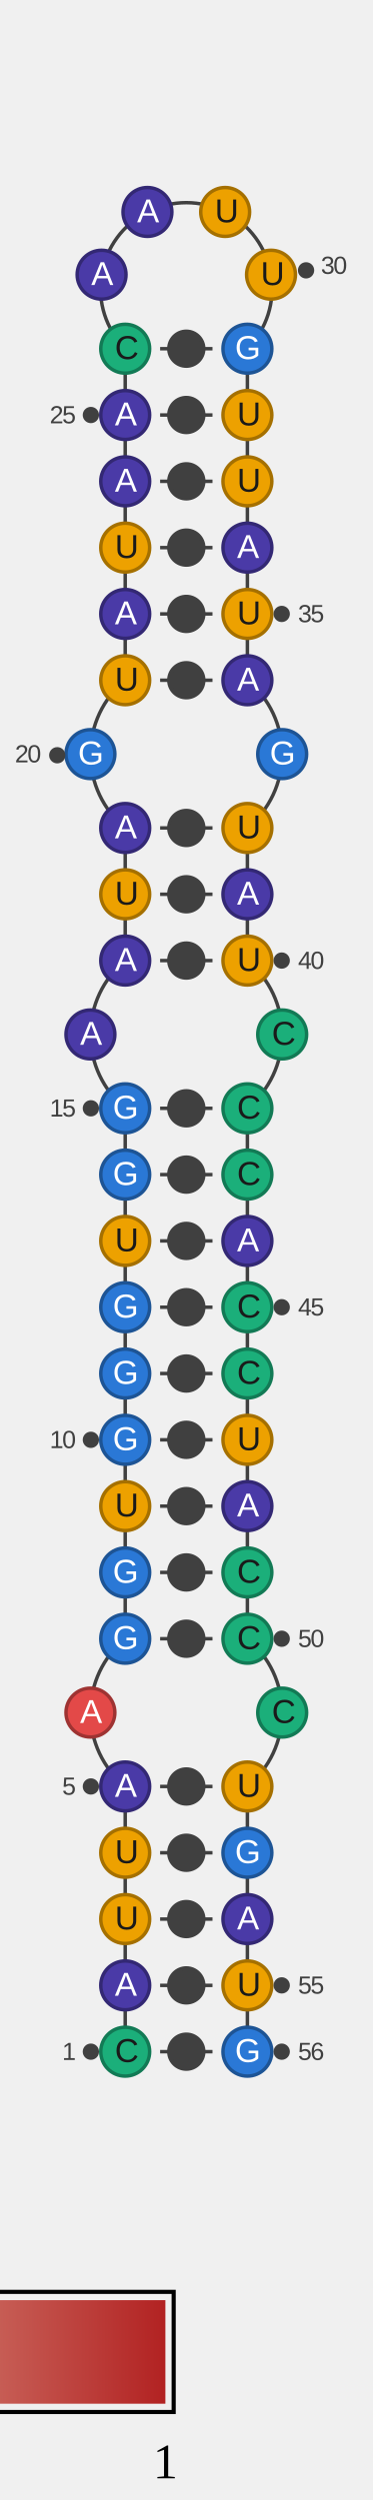
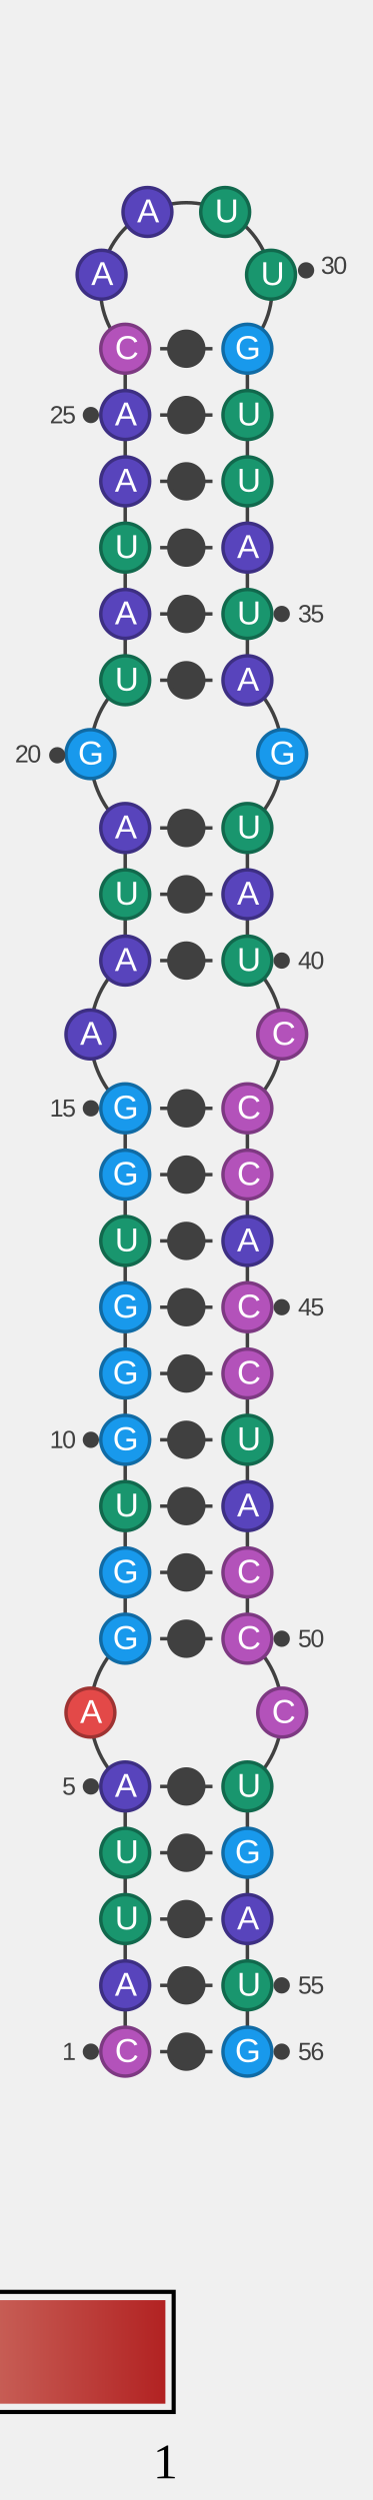
<svg xmlns="http://www.w3.org/2000/svg" width="89.905" height="603.215" viewBox="0 0 89.905 603.215">
  <path d="M 30.211 431.222 A 23.135 23.135 180 0 1 21.817 413.392" stroke="#404040" stroke-width="0.842" fill="none" />
  <path d="M 21.817 413.392 A 23.135 23.135 129.582 0 1 30.211 395.561" stroke="#404040" stroke-width="0.842" fill="none" />
  <path d="M 59.693 395.561 A 23.135 23.135 50.418 0 1 68.087 413.392" stroke="#404040" stroke-width="0.842" fill="none" />
  <path d="M 68.087 413.392 A 23.135 23.135 309.582 0 1 59.693 431.222" stroke="#404040" stroke-width="0.842" fill="none" />
  <g>
    <circle cx="21.817" cy="413.392" r="5.896" stroke="#9e3332" stroke-width="0.842" fill="#e34948" />
    <text x="19.317" y="415.892" style="fill:#ffffff;font-family:Arial;font-size:8;">A</text>
  </g>
  <g>
-     <circle cx="68.087" cy="413.392" r="5.896" stroke="#127a55" stroke-width="0.842" fill="#1baf7a" />
-     <text x="65.587" y="415.892" style="fill:#1a1a1a;font-family:Arial;font-size:8;">C</text>
+     <circle cx="68.087" cy="413.392" r="5.896" stroke="#7d3982" stroke-width="0.842" fill="#b352ba" />
+     <text x="65.587" y="415.892" style="fill:#ffffff;font-family:Arial;font-size:8;">C</text>
  </g>
  <path d="M 30.211 267.525 A 23.135 23.135 180 0 1 21.817 249.695" stroke="#404040" stroke-width="0.842" fill="none" />
  <path d="M 21.817 249.695 A 23.135 23.135 129.582 0 1 30.211 231.864" stroke="#404040" stroke-width="0.842" fill="none" />
  <path d="M 59.693 231.864 A 23.135 23.135 50.418 0 1 68.087 249.695" stroke="#404040" stroke-width="0.842" fill="none" />
  <path d="M 68.087 249.695 A 23.135 23.135 309.582 0 1 59.693 267.525" stroke="#404040" stroke-width="0.842" fill="none" />
  <g>
-     <circle cx="21.817" cy="249.695" r="5.896" stroke="#332874" stroke-width="0.842" fill="#4a3aa7" />
+     <circle cx="21.817" cy="249.695" r="5.896" stroke="#3d2f83" stroke-width="0.842" fill="#5844bc" />
    <text x="19.317" y="252.195" style="fill:#ffffff;font-family:Arial;font-size:8;">A</text>
  </g>
  <g>
-     <circle cx="68.087" cy="249.695" r="5.896" stroke="#127a55" stroke-width="0.842" fill="#1baf7a" />
-     <text x="65.587" y="252.195" style="fill:#1a1a1a;font-family:Arial;font-size:8;">C</text>
+     <circle cx="68.087" cy="249.695" r="5.896" stroke="#7d3982" stroke-width="0.842" fill="#b352ba" />
+     <text x="65.587" y="252.195" style="fill:#ffffff;font-family:Arial;font-size:8;">C</text>
  </g>
  <path d="M 30.211 199.855 A 23.135 23.135 180 0 1 21.817 182.025" stroke="#404040" stroke-width="0.842" fill="none" />
  <path d="M 21.817 182.025 A 23.135 23.135 129.582 0 1 30.211 164.194" stroke="#404040" stroke-width="0.842" fill="none" />
  <path d="M 59.693 164.194 A 23.135 23.135 50.418 0 1 68.087 182.025" stroke="#404040" stroke-width="0.842" fill="none" />
  <path d="M 68.087 182.025 A 23.135 23.135 309.582 0 1 59.693 199.855" stroke="#404040" stroke-width="0.842" fill="none" />
  <g>
-     <circle cx="21.817" cy="182.025" r="5.896" stroke="#1d5495" stroke-width="0.842" fill="#2a78d6" />
+     <circle cx="21.817" cy="182.025" r="5.896" stroke="#106ba5" stroke-width="0.842" fill="#1899ec" />
    <text x="18.817" y="184.525" style="fill:#ffffff;font-family:Arial;font-size:8;">G</text>
  </g>
  <g>
    <text x="6.603" y="184.025" style="fill:#404040;font-family:Arial;font-size:6;">0</text>
  </g>
  <g>
    <text x="3.603" y="184.025" style="fill:#404040;font-family:Arial;font-size:6;">2</text>
  </g>
  <g>
    <circle cx="13.815" cy="182.305" r="1.965" stroke-width="0.0" fill="#404040" />
  </g>
  <g>
-     <circle cx="68.087" cy="182.025" r="5.896" stroke="#1d5495" stroke-width="0.842" fill="#2a78d6" />
+     <circle cx="68.087" cy="182.025" r="5.896" stroke="#106ba5" stroke-width="0.842" fill="#1899ec" />
    <text x="65.087" y="184.525" style="fill:#ffffff;font-family:Arial;font-size:8;">G</text>
  </g>
  <path d="M 30.211 84.172 A 20.709 20.709 170.771 0 1 24.511 66.304" stroke="#404040" stroke-width="0.842" fill="none" />
  <path d="M 24.511 66.304 A 20.709 20.709 170.771 0 1 35.575 51.161" stroke="#404040" stroke-width="0.842" fill="none" />
  <path d="M 35.575 51.161 A 20.709 20.709 116.924 0 1 54.33 51.161" stroke="#404040" stroke-width="0.842" fill="none" />
  <path d="M 54.33 51.161 A 20.709 20.709 63.076 0 1 65.394 66.304" stroke="#404040" stroke-width="0.842" fill="none" />
  <path d="M 65.394 66.304 A 20.709 20.709 9.229 0 1 59.693 84.172" stroke="#404040" stroke-width="0.842" fill="none" />
  <g>
-     <circle cx="24.511" cy="66.304" r="5.896" stroke="#332874" stroke-width="0.842" fill="#4a3aa7" />
+     <circle cx="24.511" cy="66.304" r="5.896" stroke="#3d2f83" stroke-width="0.842" fill="#5844bc" />
    <text x="22.011" y="68.804" style="fill:#ffffff;font-family:Arial;font-size:8;">A</text>
  </g>
  <g>
-     <circle cx="35.575" cy="51.161" r="5.896" stroke="#332874" stroke-width="0.842" fill="#4a3aa7" />
+     <circle cx="35.575" cy="51.161" r="5.896" stroke="#3d2f83" stroke-width="0.842" fill="#5844bc" />
    <text x="33.075" y="53.661" style="fill:#ffffff;font-family:Arial;font-size:8;">A</text>
  </g>
  <g>
-     <circle cx="54.33" cy="51.161" r="5.896" stroke="#a57000" stroke-width="0.842" fill="#eda100" />
-     <text x="51.83" y="53.661" style="fill:#1a1a1a;font-family:Arial;font-size:8;">U</text>
-   </g>
-   <g>
-     <circle cx="65.394" cy="66.304" r="5.896" stroke="#a57000" stroke-width="0.842" fill="#eda100" />
-     <text x="62.894" y="68.804" style="fill:#1a1a1a;font-family:Arial;font-size:8;">U</text>
+     <circle cx="54.33" cy="51.161" r="5.896" stroke="#11694d" stroke-width="0.842" fill="#19966e" />
+     <text x="51.83" y="53.661" style="fill:#ffffff;font-family:Arial;font-size:8;">U</text>
+   </g>
+   <g>
+     <circle cx="65.394" cy="66.304" r="5.896" stroke="#11694d" stroke-width="0.842" fill="#19966e" />
+     <text x="62.894" y="68.804" style="fill:#ffffff;font-family:Arial;font-size:8;">U</text>
  </g>
  <g>
    <text x="77.43" y="66.105" style="fill:#404040;font-family:Arial;font-size:6;">3</text>
  </g>
  <g>
    <text x="80.43" y="66.105" style="fill:#404040;font-family:Arial;font-size:6;">0</text>
  </g>
  <g>
    <circle cx="73.85" cy="65.257" r="1.965" stroke-width="0.0" fill="#404040" />
  </g>
  <line x1="30.211" y1="489.344" x2="30.211" y2="485.132" stroke="#404040" stroke-width="0.842" />
  <line x1="30.211" y1="473.339" x2="30.211" y2="469.128" stroke="#404040" stroke-width="0.842" />
  <line x1="30.211" y1="457.335" x2="30.211" y2="453.123" stroke="#404040" stroke-width="0.842" />
  <line x1="30.211" y1="441.33" x2="30.211" y2="437.118" stroke="#404040" stroke-width="0.842" />
  <line x1="59.693" y1="437.118" x2="59.693" y2="441.33" stroke="#404040" stroke-width="0.842" />
  <line x1="59.693" y1="453.123" x2="59.693" y2="457.335" stroke="#404040" stroke-width="0.842" />
  <line x1="59.693" y1="469.128" x2="59.693" y2="473.339" stroke="#404040" stroke-width="0.842" />
  <line x1="59.693" y1="485.132" x2="59.693" y2="489.344" stroke="#404040" stroke-width="0.842" />
  <line x1="38.635" y1="495.24" x2="40.741" y2="495.24" stroke="#404040" stroke-width="0.842" />
  <circle cx="44.952" cy="495.24" r="4.212" stroke="#404040" stroke-width="0.842" fill="#404040" />
  <line x1="49.164" y1="495.24" x2="51.27" y2="495.24" stroke="#404040" stroke-width="0.842" />
  <g>
-     <circle cx="30.211" cy="495.24" r="5.896" stroke="#127a55" stroke-width="0.842" fill="#1baf7a" />
-     <text x="27.711" y="497.74" style="fill:#1a1a1a;font-family:Arial;font-size:8;">C</text>
+     <circle cx="30.211" cy="495.24" r="5.896" stroke="#7d3982" stroke-width="0.842" fill="#b352ba" />
+     <text x="27.711" y="497.74" style="fill:#ffffff;font-family:Arial;font-size:8;">C</text>
  </g>
  <g>
    <text x="14.997" y="497.24" style="fill:#404040;font-family:Arial;font-size:6;">1</text>
  </g>
  <g>
    <circle cx="21.928" cy="495.24" r="1.965" stroke-width="0.0" fill="#404040" />
  </g>
  <g>
-     <circle cx="59.693" cy="495.24" r="5.896" stroke="#1d5495" stroke-width="0.842" fill="#2a78d6" />
+     <circle cx="59.693" cy="495.24" r="5.896" stroke="#106ba5" stroke-width="0.842" fill="#1899ec" />
    <text x="56.693" y="497.74" style="fill:#ffffff;font-family:Arial;font-size:8;">G</text>
  </g>
  <g>
    <text x="71.907" y="497.24" style="fill:#404040;font-family:Arial;font-size:6;">5</text>
  </g>
  <g>
    <text x="74.907" y="497.24" style="fill:#404040;font-family:Arial;font-size:6;">6</text>
  </g>
  <g>
    <circle cx="67.976" cy="495.24" r="1.965" stroke-width="0.0" fill="#404040" />
  </g>
  <line x1="38.635" y1="479.236" x2="40.741" y2="479.236" stroke="#404040" stroke-width="0.842" />
  <circle cx="44.952" cy="479.236" r="4.212" stroke="#404040" stroke-width="0.842" fill="#404040" />
  <line x1="49.164" y1="479.236" x2="51.27" y2="479.236" stroke="#404040" stroke-width="0.842" />
  <g>
-     <circle cx="30.211" cy="479.236" r="5.896" stroke="#332874" stroke-width="0.842" fill="#4a3aa7" />
+     <circle cx="30.211" cy="479.236" r="5.896" stroke="#3d2f83" stroke-width="0.842" fill="#5844bc" />
    <text x="27.711" y="481.736" style="fill:#ffffff;font-family:Arial;font-size:8;">A</text>
  </g>
  <g>
-     <circle cx="59.693" cy="479.236" r="5.896" stroke="#a57000" stroke-width="0.842" fill="#eda100" />
-     <text x="57.193" y="481.736" style="fill:#1a1a1a;font-family:Arial;font-size:8;">U</text>
+     <circle cx="59.693" cy="479.236" r="5.896" stroke="#11694d" stroke-width="0.842" fill="#19966e" />
+     <text x="57.193" y="481.736" style="fill:#ffffff;font-family:Arial;font-size:8;">U</text>
  </g>
  <g>
    <text x="71.907" y="481.236" style="fill:#404040;font-family:Arial;font-size:6;">5</text>
  </g>
  <g>
    <text x="74.907" y="481.236" style="fill:#404040;font-family:Arial;font-size:6;">5</text>
  </g>
  <g>
    <circle cx="67.976" cy="479.236" r="1.965" stroke-width="0.0" fill="#404040" />
  </g>
  <line x1="38.635" y1="463.231" x2="40.741" y2="463.231" stroke="#404040" stroke-width="0.842" />
  <circle cx="44.952" cy="463.231" r="4.212" stroke="#404040" stroke-width="0.842" fill="#404040" />
  <line x1="49.164" y1="463.231" x2="51.27" y2="463.231" stroke="#404040" stroke-width="0.842" />
  <g>
-     <circle cx="30.211" cy="463.231" r="5.896" stroke="#a57000" stroke-width="0.842" fill="#eda100" />
-     <text x="27.711" y="465.731" style="fill:#1a1a1a;font-family:Arial;font-size:8;">U</text>
-   </g>
-   <g>
-     <circle cx="59.693" cy="463.231" r="5.896" stroke="#332874" stroke-width="0.842" fill="#4a3aa7" />
+     <circle cx="30.211" cy="463.231" r="5.896" stroke="#11694d" stroke-width="0.842" fill="#19966e" />
+     <text x="27.711" y="465.731" style="fill:#ffffff;font-family:Arial;font-size:8;">U</text>
+   </g>
+   <g>
+     <circle cx="59.693" cy="463.231" r="5.896" stroke="#3d2f83" stroke-width="0.842" fill="#5844bc" />
    <text x="57.193" y="465.731" style="fill:#ffffff;font-family:Arial;font-size:8;">A</text>
  </g>
  <line x1="38.635" y1="447.227" x2="40.741" y2="447.227" stroke="#404040" stroke-width="0.842" />
  <circle cx="44.952" cy="447.227" r="4.212" stroke="#404040" stroke-width="0.842" fill="#404040" />
  <line x1="49.164" y1="447.227" x2="51.27" y2="447.227" stroke="#404040" stroke-width="0.842" />
  <g>
-     <circle cx="30.211" cy="447.227" r="5.896" stroke="#a57000" stroke-width="0.842" fill="#eda100" />
-     <text x="27.711" y="449.727" style="fill:#1a1a1a;font-family:Arial;font-size:8;">U</text>
-   </g>
-   <g>
-     <circle cx="59.693" cy="447.227" r="5.896" stroke="#1d5495" stroke-width="0.842" fill="#2a78d6" />
+     <circle cx="30.211" cy="447.227" r="5.896" stroke="#11694d" stroke-width="0.842" fill="#19966e" />
+     <text x="27.711" y="449.727" style="fill:#ffffff;font-family:Arial;font-size:8;">U</text>
+   </g>
+   <g>
+     <circle cx="59.693" cy="447.227" r="5.896" stroke="#106ba5" stroke-width="0.842" fill="#1899ec" />
    <text x="56.693" y="449.727" style="fill:#ffffff;font-family:Arial;font-size:8;">G</text>
  </g>
  <line x1="38.635" y1="431.222" x2="40.741" y2="431.222" stroke="#404040" stroke-width="0.842" />
  <circle cx="44.952" cy="431.222" r="4.212" stroke="#404040" stroke-width="0.842" fill="#404040" />
  <line x1="49.164" y1="431.222" x2="51.27" y2="431.222" stroke="#404040" stroke-width="0.842" />
  <g>
-     <circle cx="30.211" cy="431.222" r="5.896" stroke="#332874" stroke-width="0.842" fill="#4a3aa7" />
+     <circle cx="30.211" cy="431.222" r="5.896" stroke="#3d2f83" stroke-width="0.842" fill="#5844bc" />
    <text x="27.711" y="433.722" style="fill:#ffffff;font-family:Arial;font-size:8;">A</text>
  </g>
  <g>
    <text x="14.997" y="433.222" style="fill:#404040;font-family:Arial;font-size:6;">5</text>
  </g>
  <g>
    <circle cx="21.928" cy="431.222" r="1.965" stroke-width="0.0" fill="#404040" />
  </g>
  <g>
-     <circle cx="59.693" cy="431.222" r="5.896" stroke="#a57000" stroke-width="0.842" fill="#eda100" />
-     <text x="57.193" y="433.722" style="fill:#1a1a1a;font-family:Arial;font-size:8;">U</text>
+     <circle cx="59.693" cy="431.222" r="5.896" stroke="#11694d" stroke-width="0.842" fill="#19966e" />
+     <text x="57.193" y="433.722" style="fill:#ffffff;font-family:Arial;font-size:8;">U</text>
  </g>
  <line x1="30.211" y1="389.665" x2="30.211" y2="385.453" stroke="#404040" stroke-width="0.842" />
  <line x1="30.211" y1="373.66" x2="30.211" y2="369.449" stroke="#404040" stroke-width="0.842" />
  <line x1="30.211" y1="357.656" x2="30.211" y2="353.444" stroke="#404040" stroke-width="0.842" />
  <line x1="30.211" y1="341.651" x2="30.211" y2="337.439" stroke="#404040" stroke-width="0.842" />
  <line x1="30.211" y1="325.647" x2="30.211" y2="321.435" stroke="#404040" stroke-width="0.842" />
  <line x1="30.211" y1="309.642" x2="30.211" y2="305.43" stroke="#404040" stroke-width="0.842" />
  <line x1="30.211" y1="293.638" x2="30.211" y2="289.426" stroke="#404040" stroke-width="0.842" />
  <line x1="30.211" y1="277.633" x2="30.211" y2="273.421" stroke="#404040" stroke-width="0.842" />
  <line x1="59.693" y1="273.421" x2="59.693" y2="277.633" stroke="#404040" stroke-width="0.842" />
  <line x1="59.693" y1="289.426" x2="59.693" y2="293.638" stroke="#404040" stroke-width="0.842" />
  <line x1="59.693" y1="305.43" x2="59.693" y2="309.642" stroke="#404040" stroke-width="0.842" />
  <line x1="59.693" y1="321.435" x2="59.693" y2="325.647" stroke="#404040" stroke-width="0.842" />
  <line x1="59.693" y1="337.439" x2="59.693" y2="341.651" stroke="#404040" stroke-width="0.842" />
  <line x1="59.693" y1="353.444" x2="59.693" y2="357.656" stroke="#404040" stroke-width="0.842" />
  <line x1="59.693" y1="369.449" x2="59.693" y2="373.66" stroke="#404040" stroke-width="0.842" />
  <line x1="59.693" y1="385.453" x2="59.693" y2="389.665" stroke="#404040" stroke-width="0.842" />
  <line x1="38.635" y1="395.561" x2="40.741" y2="395.561" stroke="#404040" stroke-width="0.842" />
  <circle cx="44.952" cy="395.561" r="4.212" stroke="#404040" stroke-width="0.842" fill="#404040" />
  <line x1="49.164" y1="395.561" x2="51.27" y2="395.561" stroke="#404040" stroke-width="0.842" />
  <g>
-     <circle cx="30.211" cy="395.561" r="5.896" stroke="#1d5495" stroke-width="0.842" fill="#2a78d6" />
+     <circle cx="30.211" cy="395.561" r="5.896" stroke="#106ba5" stroke-width="0.842" fill="#1899ec" />
    <text x="27.211" y="398.061" style="fill:#ffffff;font-family:Arial;font-size:8;">G</text>
  </g>
  <g>
-     <circle cx="59.693" cy="395.561" r="5.896" stroke="#127a55" stroke-width="0.842" fill="#1baf7a" />
-     <text x="57.193" y="398.061" style="fill:#1a1a1a;font-family:Arial;font-size:8;">C</text>
+     <circle cx="59.693" cy="395.561" r="5.896" stroke="#7d3982" stroke-width="0.842" fill="#b352ba" />
+     <text x="57.193" y="398.061" style="fill:#ffffff;font-family:Arial;font-size:8;">C</text>
  </g>
  <g>
    <text x="71.907" y="397.561" style="fill:#404040;font-family:Arial;font-size:6;">5</text>
  </g>
  <g>
    <text x="74.907" y="397.561" style="fill:#404040;font-family:Arial;font-size:6;">0</text>
  </g>
  <g>
    <circle cx="67.976" cy="395.561" r="1.965" stroke-width="0.0" fill="#404040" />
  </g>
  <line x1="38.635" y1="379.557" x2="40.741" y2="379.557" stroke="#404040" stroke-width="0.842" />
  <circle cx="44.952" cy="379.557" r="4.212" stroke="#404040" stroke-width="0.842" fill="#404040" />
  <line x1="49.164" y1="379.557" x2="51.27" y2="379.557" stroke="#404040" stroke-width="0.842" />
  <g>
-     <circle cx="30.211" cy="379.557" r="5.896" stroke="#1d5495" stroke-width="0.842" fill="#2a78d6" />
+     <circle cx="30.211" cy="379.557" r="5.896" stroke="#106ba5" stroke-width="0.842" fill="#1899ec" />
    <text x="27.211" y="382.057" style="fill:#ffffff;font-family:Arial;font-size:8;">G</text>
  </g>
  <g>
-     <circle cx="59.693" cy="379.557" r="5.896" stroke="#127a55" stroke-width="0.842" fill="#1baf7a" />
-     <text x="57.193" y="382.057" style="fill:#1a1a1a;font-family:Arial;font-size:8;">C</text>
+     <circle cx="59.693" cy="379.557" r="5.896" stroke="#7d3982" stroke-width="0.842" fill="#b352ba" />
+     <text x="57.193" y="382.057" style="fill:#ffffff;font-family:Arial;font-size:8;">C</text>
  </g>
  <line x1="38.635" y1="363.552" x2="40.741" y2="363.552" stroke="#404040" stroke-width="0.842" />
  <circle cx="44.952" cy="363.552" r="4.212" stroke="#404040" stroke-width="0.842" fill="#404040" />
  <line x1="49.164" y1="363.552" x2="51.27" y2="363.552" stroke="#404040" stroke-width="0.842" />
  <g>
-     <circle cx="30.211" cy="363.552" r="5.896" stroke="#a57000" stroke-width="0.842" fill="#eda100" />
-     <text x="27.711" y="366.052" style="fill:#1a1a1a;font-family:Arial;font-size:8;">U</text>
-   </g>
-   <g>
-     <circle cx="59.693" cy="363.552" r="5.896" stroke="#332874" stroke-width="0.842" fill="#4a3aa7" />
+     <circle cx="30.211" cy="363.552" r="5.896" stroke="#11694d" stroke-width="0.842" fill="#19966e" />
+     <text x="27.711" y="366.052" style="fill:#ffffff;font-family:Arial;font-size:8;">U</text>
+   </g>
+   <g>
+     <circle cx="59.693" cy="363.552" r="5.896" stroke="#3d2f83" stroke-width="0.842" fill="#5844bc" />
    <text x="57.193" y="366.052" style="fill:#ffffff;font-family:Arial;font-size:8;">A</text>
  </g>
  <line x1="38.635" y1="347.548" x2="40.741" y2="347.548" stroke="#404040" stroke-width="0.842" />
  <circle cx="44.952" cy="347.548" r="4.212" stroke="#404040" stroke-width="0.842" fill="#404040" />
  <line x1="49.164" y1="347.548" x2="51.27" y2="347.548" stroke="#404040" stroke-width="0.842" />
  <g>
-     <circle cx="30.211" cy="347.548" r="5.896" stroke="#1d5495" stroke-width="0.842" fill="#2a78d6" />
+     <circle cx="30.211" cy="347.548" r="5.896" stroke="#106ba5" stroke-width="0.842" fill="#1899ec" />
    <text x="27.211" y="350.048" style="fill:#ffffff;font-family:Arial;font-size:8;">G</text>
  </g>
  <g>
    <text x="14.997" y="349.548" style="fill:#404040;font-family:Arial;font-size:6;">0</text>
  </g>
  <g>
    <text x="11.997" y="349.548" style="fill:#404040;font-family:Arial;font-size:6;">1</text>
  </g>
  <g>
    <circle cx="21.928" cy="347.548" r="1.965" stroke-width="0.0" fill="#404040" />
  </g>
  <g>
-     <circle cx="59.693" cy="347.548" r="5.896" stroke="#a57000" stroke-width="0.842" fill="#eda100" />
-     <text x="57.193" y="350.048" style="fill:#1a1a1a;font-family:Arial;font-size:8;">U</text>
+     <circle cx="59.693" cy="347.548" r="5.896" stroke="#11694d" stroke-width="0.842" fill="#19966e" />
+     <text x="57.193" y="350.048" style="fill:#ffffff;font-family:Arial;font-size:8;">U</text>
  </g>
  <line x1="38.635" y1="331.543" x2="40.741" y2="331.543" stroke="#404040" stroke-width="0.842" />
  <circle cx="44.952" cy="331.543" r="4.212" stroke="#404040" stroke-width="0.842" fill="#404040" />
  <line x1="49.164" y1="331.543" x2="51.27" y2="331.543" stroke="#404040" stroke-width="0.842" />
  <g>
-     <circle cx="30.211" cy="331.543" r="5.896" stroke="#1d5495" stroke-width="0.842" fill="#2a78d6" />
+     <circle cx="30.211" cy="331.543" r="5.896" stroke="#106ba5" stroke-width="0.842" fill="#1899ec" />
    <text x="27.211" y="334.043" style="fill:#ffffff;font-family:Arial;font-size:8;">G</text>
  </g>
  <g>
-     <circle cx="59.693" cy="331.543" r="5.896" stroke="#127a55" stroke-width="0.842" fill="#1baf7a" />
-     <text x="57.193" y="334.043" style="fill:#1a1a1a;font-family:Arial;font-size:8;">C</text>
+     <circle cx="59.693" cy="331.543" r="5.896" stroke="#7d3982" stroke-width="0.842" fill="#b352ba" />
+     <text x="57.193" y="334.043" style="fill:#ffffff;font-family:Arial;font-size:8;">C</text>
  </g>
  <line x1="38.635" y1="315.539" x2="40.741" y2="315.539" stroke="#404040" stroke-width="0.842" />
  <circle cx="44.952" cy="315.539" r="4.212" stroke="#404040" stroke-width="0.842" fill="#404040" />
  <line x1="49.164" y1="315.539" x2="51.27" y2="315.539" stroke="#404040" stroke-width="0.842" />
  <g>
-     <circle cx="30.211" cy="315.539" r="5.896" stroke="#1d5495" stroke-width="0.842" fill="#2a78d6" />
+     <circle cx="30.211" cy="315.539" r="5.896" stroke="#106ba5" stroke-width="0.842" fill="#1899ec" />
    <text x="27.211" y="318.039" style="fill:#ffffff;font-family:Arial;font-size:8;">G</text>
  </g>
  <g>
-     <circle cx="59.693" cy="315.539" r="5.896" stroke="#127a55" stroke-width="0.842" fill="#1baf7a" />
-     <text x="57.193" y="318.039" style="fill:#1a1a1a;font-family:Arial;font-size:8;">C</text>
+     <circle cx="59.693" cy="315.539" r="5.896" stroke="#7d3982" stroke-width="0.842" fill="#b352ba" />
+     <text x="57.193" y="318.039" style="fill:#ffffff;font-family:Arial;font-size:8;">C</text>
  </g>
  <g>
    <text x="71.907" y="317.539" style="fill:#404040;font-family:Arial;font-size:6;">4</text>
  </g>
  <g>
    <text x="74.907" y="317.539" style="fill:#404040;font-family:Arial;font-size:6;">5</text>
  </g>
  <g>
    <circle cx="67.976" cy="315.539" r="1.965" stroke-width="0.0" fill="#404040" />
  </g>
  <line x1="38.635" y1="299.534" x2="40.741" y2="299.534" stroke="#404040" stroke-width="0.842" />
  <circle cx="44.952" cy="299.534" r="4.212" stroke="#404040" stroke-width="0.842" fill="#404040" />
  <line x1="49.164" y1="299.534" x2="51.27" y2="299.534" stroke="#404040" stroke-width="0.842" />
  <g>
-     <circle cx="30.211" cy="299.534" r="5.896" stroke="#a57000" stroke-width="0.842" fill="#eda100" />
-     <text x="27.711" y="302.034" style="fill:#1a1a1a;font-family:Arial;font-size:8;">U</text>
-   </g>
-   <g>
-     <circle cx="59.693" cy="299.534" r="5.896" stroke="#332874" stroke-width="0.842" fill="#4a3aa7" />
+     <circle cx="30.211" cy="299.534" r="5.896" stroke="#11694d" stroke-width="0.842" fill="#19966e" />
+     <text x="27.711" y="302.034" style="fill:#ffffff;font-family:Arial;font-size:8;">U</text>
+   </g>
+   <g>
+     <circle cx="59.693" cy="299.534" r="5.896" stroke="#3d2f83" stroke-width="0.842" fill="#5844bc" />
    <text x="57.193" y="302.034" style="fill:#ffffff;font-family:Arial;font-size:8;">A</text>
  </g>
  <line x1="38.635" y1="283.529" x2="40.741" y2="283.529" stroke="#404040" stroke-width="0.842" />
  <circle cx="44.952" cy="283.529" r="4.212" stroke="#404040" stroke-width="0.842" fill="#404040" />
  <line x1="49.164" y1="283.529" x2="51.27" y2="283.529" stroke="#404040" stroke-width="0.842" />
  <g>
-     <circle cx="30.211" cy="283.529" r="5.896" stroke="#1d5495" stroke-width="0.842" fill="#2a78d6" />
+     <circle cx="30.211" cy="283.529" r="5.896" stroke="#106ba5" stroke-width="0.842" fill="#1899ec" />
    <text x="27.211" y="286.029" style="fill:#ffffff;font-family:Arial;font-size:8;">G</text>
  </g>
  <g>
-     <circle cx="59.693" cy="283.529" r="5.896" stroke="#127a55" stroke-width="0.842" fill="#1baf7a" />
-     <text x="57.193" y="286.029" style="fill:#1a1a1a;font-family:Arial;font-size:8;">C</text>
+     <circle cx="59.693" cy="283.529" r="5.896" stroke="#7d3982" stroke-width="0.842" fill="#b352ba" />
+     <text x="57.193" y="286.029" style="fill:#ffffff;font-family:Arial;font-size:8;">C</text>
  </g>
  <line x1="38.635" y1="267.525" x2="40.741" y2="267.525" stroke="#404040" stroke-width="0.842" />
  <circle cx="44.952" cy="267.525" r="4.212" stroke="#404040" stroke-width="0.842" fill="#404040" />
  <line x1="49.164" y1="267.525" x2="51.27" y2="267.525" stroke="#404040" stroke-width="0.842" />
  <g>
-     <circle cx="30.211" cy="267.525" r="5.896" stroke="#1d5495" stroke-width="0.842" fill="#2a78d6" />
+     <circle cx="30.211" cy="267.525" r="5.896" stroke="#106ba5" stroke-width="0.842" fill="#1899ec" />
    <text x="27.211" y="270.025" style="fill:#ffffff;font-family:Arial;font-size:8;">G</text>
  </g>
  <g>
    <text x="14.997" y="269.525" style="fill:#404040;font-family:Arial;font-size:6;">5</text>
  </g>
  <g>
    <text x="11.997" y="269.525" style="fill:#404040;font-family:Arial;font-size:6;">1</text>
  </g>
  <g>
    <circle cx="21.928" cy="267.525" r="1.965" stroke-width="0.0" fill="#404040" />
  </g>
  <g>
-     <circle cx="59.693" cy="267.525" r="5.896" stroke="#127a55" stroke-width="0.842" fill="#1baf7a" />
-     <text x="57.193" y="270.025" style="fill:#1a1a1a;font-family:Arial;font-size:8;">C</text>
+     <circle cx="59.693" cy="267.525" r="5.896" stroke="#7d3982" stroke-width="0.842" fill="#b352ba" />
+     <text x="57.193" y="270.025" style="fill:#ffffff;font-family:Arial;font-size:8;">C</text>
  </g>
  <line x1="30.211" y1="225.968" x2="30.211" y2="221.756" stroke="#404040" stroke-width="0.842" />
  <line x1="30.211" y1="209.963" x2="30.211" y2="205.751" stroke="#404040" stroke-width="0.842" />
  <line x1="59.693" y1="205.751" x2="59.693" y2="209.963" stroke="#404040" stroke-width="0.842" />
  <line x1="59.693" y1="221.756" x2="59.693" y2="225.968" stroke="#404040" stroke-width="0.842" />
  <line x1="38.635" y1="231.864" x2="40.741" y2="231.864" stroke="#404040" stroke-width="0.842" />
  <circle cx="44.952" cy="231.864" r="4.212" stroke="#404040" stroke-width="0.842" fill="#404040" />
  <line x1="49.164" y1="231.864" x2="51.27" y2="231.864" stroke="#404040" stroke-width="0.842" />
  <g>
-     <circle cx="30.211" cy="231.864" r="5.896" stroke="#332874" stroke-width="0.842" fill="#4a3aa7" />
+     <circle cx="30.211" cy="231.864" r="5.896" stroke="#3d2f83" stroke-width="0.842" fill="#5844bc" />
    <text x="27.711" y="234.364" style="fill:#ffffff;font-family:Arial;font-size:8;">A</text>
  </g>
  <g>
-     <circle cx="59.693" cy="231.864" r="5.896" stroke="#a57000" stroke-width="0.842" fill="#eda100" />
-     <text x="57.193" y="234.364" style="fill:#1a1a1a;font-family:Arial;font-size:8;">U</text>
+     <circle cx="59.693" cy="231.864" r="5.896" stroke="#11694d" stroke-width="0.842" fill="#19966e" />
+     <text x="57.193" y="234.364" style="fill:#ffffff;font-family:Arial;font-size:8;">U</text>
  </g>
  <g>
    <text x="71.907" y="233.864" style="fill:#404040;font-family:Arial;font-size:6;">4</text>
  </g>
  <g>
    <text x="74.907" y="233.864" style="fill:#404040;font-family:Arial;font-size:6;">0</text>
  </g>
  <g>
    <circle cx="67.976" cy="231.864" r="1.965" stroke-width="0.0" fill="#404040" />
  </g>
  <line x1="38.635" y1="215.86" x2="40.741" y2="215.86" stroke="#404040" stroke-width="0.842" />
  <circle cx="44.952" cy="215.86" r="4.212" stroke="#404040" stroke-width="0.842" fill="#404040" />
  <line x1="49.164" y1="215.86" x2="51.27" y2="215.86" stroke="#404040" stroke-width="0.842" />
  <g>
-     <circle cx="30.211" cy="215.86" r="5.896" stroke="#a57000" stroke-width="0.842" fill="#eda100" />
-     <text x="27.711" y="218.36" style="fill:#1a1a1a;font-family:Arial;font-size:8;">U</text>
-   </g>
-   <g>
-     <circle cx="59.693" cy="215.86" r="5.896" stroke="#332874" stroke-width="0.842" fill="#4a3aa7" />
+     <circle cx="30.211" cy="215.86" r="5.896" stroke="#11694d" stroke-width="0.842" fill="#19966e" />
+     <text x="27.711" y="218.36" style="fill:#ffffff;font-family:Arial;font-size:8;">U</text>
+   </g>
+   <g>
+     <circle cx="59.693" cy="215.86" r="5.896" stroke="#3d2f83" stroke-width="0.842" fill="#5844bc" />
    <text x="57.193" y="218.36" style="fill:#ffffff;font-family:Arial;font-size:8;">A</text>
  </g>
  <line x1="38.635" y1="199.855" x2="40.741" y2="199.855" stroke="#404040" stroke-width="0.842" />
  <circle cx="44.952" cy="199.855" r="4.212" stroke="#404040" stroke-width="0.842" fill="#404040" />
  <line x1="49.164" y1="199.855" x2="51.27" y2="199.855" stroke="#404040" stroke-width="0.842" />
  <g>
-     <circle cx="30.211" cy="199.855" r="5.896" stroke="#332874" stroke-width="0.842" fill="#4a3aa7" />
+     <circle cx="30.211" cy="199.855" r="5.896" stroke="#3d2f83" stroke-width="0.842" fill="#5844bc" />
    <text x="27.711" y="202.355" style="fill:#ffffff;font-family:Arial;font-size:8;">A</text>
  </g>
  <g>
-     <circle cx="59.693" cy="199.855" r="5.896" stroke="#a57000" stroke-width="0.842" fill="#eda100" />
-     <text x="57.193" y="202.355" style="fill:#1a1a1a;font-family:Arial;font-size:8;">U</text>
+     <circle cx="59.693" cy="199.855" r="5.896" stroke="#11694d" stroke-width="0.842" fill="#19966e" />
+     <text x="57.193" y="202.355" style="fill:#ffffff;font-family:Arial;font-size:8;">U</text>
  </g>
  <line x1="30.211" y1="158.298" x2="30.211" y2="154.086" stroke="#404040" stroke-width="0.842" />
  <line x1="30.211" y1="142.293" x2="30.211" y2="138.082" stroke="#404040" stroke-width="0.842" />
  <line x1="30.211" y1="126.289" x2="30.211" y2="122.077" stroke="#404040" stroke-width="0.842" />
  <line x1="30.211" y1="110.284" x2="30.211" y2="106.072" stroke="#404040" stroke-width="0.842" />
  <line x1="30.211" y1="94.28" x2="30.211" y2="90.068" stroke="#404040" stroke-width="0.842" />
  <line x1="59.693" y1="90.068" x2="59.693" y2="94.28" stroke="#404040" stroke-width="0.842" />
  <line x1="59.693" y1="106.072" x2="59.693" y2="110.284" stroke="#404040" stroke-width="0.842" />
  <line x1="59.693" y1="122.077" x2="59.693" y2="126.289" stroke="#404040" stroke-width="0.842" />
  <line x1="59.693" y1="138.082" x2="59.693" y2="142.293" stroke="#404040" stroke-width="0.842" />
  <line x1="59.693" y1="154.086" x2="59.693" y2="158.298" stroke="#404040" stroke-width="0.842" />
  <line x1="38.635" y1="164.194" x2="40.741" y2="164.194" stroke="#404040" stroke-width="0.842" />
  <circle cx="44.952" cy="164.194" r="4.212" stroke="#404040" stroke-width="0.842" fill="#404040" />
  <line x1="49.164" y1="164.194" x2="51.27" y2="164.194" stroke="#404040" stroke-width="0.842" />
  <g>
-     <circle cx="30.211" cy="164.194" r="5.896" stroke="#a57000" stroke-width="0.842" fill="#eda100" />
-     <text x="27.711" y="166.694" style="fill:#1a1a1a;font-family:Arial;font-size:8;">U</text>
-   </g>
-   <g>
-     <circle cx="59.693" cy="164.194" r="5.896" stroke="#332874" stroke-width="0.842" fill="#4a3aa7" />
+     <circle cx="30.211" cy="164.194" r="5.896" stroke="#11694d" stroke-width="0.842" fill="#19966e" />
+     <text x="27.711" y="166.694" style="fill:#ffffff;font-family:Arial;font-size:8;">U</text>
+   </g>
+   <g>
+     <circle cx="59.693" cy="164.194" r="5.896" stroke="#3d2f83" stroke-width="0.842" fill="#5844bc" />
    <text x="57.193" y="166.694" style="fill:#ffffff;font-family:Arial;font-size:8;">A</text>
  </g>
  <line x1="38.635" y1="148.19" x2="40.741" y2="148.19" stroke="#404040" stroke-width="0.842" />
  <circle cx="44.952" cy="148.19" r="4.212" stroke="#404040" stroke-width="0.842" fill="#404040" />
  <line x1="49.164" y1="148.19" x2="51.27" y2="148.19" stroke="#404040" stroke-width="0.842" />
  <g>
-     <circle cx="30.211" cy="148.19" r="5.896" stroke="#332874" stroke-width="0.842" fill="#4a3aa7" />
+     <circle cx="30.211" cy="148.19" r="5.896" stroke="#3d2f83" stroke-width="0.842" fill="#5844bc" />
    <text x="27.711" y="150.69" style="fill:#ffffff;font-family:Arial;font-size:8;">A</text>
  </g>
  <g>
-     <circle cx="59.693" cy="148.19" r="5.896" stroke="#a57000" stroke-width="0.842" fill="#eda100" />
-     <text x="57.193" y="150.69" style="fill:#1a1a1a;font-family:Arial;font-size:8;">U</text>
+     <circle cx="59.693" cy="148.19" r="5.896" stroke="#11694d" stroke-width="0.842" fill="#19966e" />
+     <text x="57.193" y="150.69" style="fill:#ffffff;font-family:Arial;font-size:8;">U</text>
  </g>
  <g>
    <text x="71.907" y="150.19" style="fill:#404040;font-family:Arial;font-size:6;">3</text>
  </g>
  <g>
    <text x="74.907" y="150.19" style="fill:#404040;font-family:Arial;font-size:6;">5</text>
  </g>
  <g>
    <circle cx="67.976" cy="148.19" r="1.965" stroke-width="0.0" fill="#404040" />
  </g>
  <line x1="38.635" y1="132.185" x2="40.741" y2="132.185" stroke="#404040" stroke-width="0.842" />
  <circle cx="44.952" cy="132.185" r="4.212" stroke="#404040" stroke-width="0.842" fill="#404040" />
  <line x1="49.164" y1="132.185" x2="51.27" y2="132.185" stroke="#404040" stroke-width="0.842" />
  <g>
-     <circle cx="30.211" cy="132.185" r="5.896" stroke="#a57000" stroke-width="0.842" fill="#eda100" />
-     <text x="27.711" y="134.685" style="fill:#1a1a1a;font-family:Arial;font-size:8;">U</text>
-   </g>
-   <g>
-     <circle cx="59.693" cy="132.185" r="5.896" stroke="#332874" stroke-width="0.842" fill="#4a3aa7" />
+     <circle cx="30.211" cy="132.185" r="5.896" stroke="#11694d" stroke-width="0.842" fill="#19966e" />
+     <text x="27.711" y="134.685" style="fill:#ffffff;font-family:Arial;font-size:8;">U</text>
+   </g>
+   <g>
+     <circle cx="59.693" cy="132.185" r="5.896" stroke="#3d2f83" stroke-width="0.842" fill="#5844bc" />
    <text x="57.193" y="134.685" style="fill:#ffffff;font-family:Arial;font-size:8;">A</text>
  </g>
  <line x1="38.635" y1="116.181" x2="40.741" y2="116.181" stroke="#404040" stroke-width="0.842" />
  <circle cx="44.952" cy="116.181" r="4.212" stroke="#404040" stroke-width="0.842" fill="#404040" />
  <line x1="49.164" y1="116.181" x2="51.27" y2="116.181" stroke="#404040" stroke-width="0.842" />
  <g>
-     <circle cx="30.211" cy="116.181" r="5.896" stroke="#332874" stroke-width="0.842" fill="#4a3aa7" />
+     <circle cx="30.211" cy="116.181" r="5.896" stroke="#3d2f83" stroke-width="0.842" fill="#5844bc" />
    <text x="27.711" y="118.681" style="fill:#ffffff;font-family:Arial;font-size:8;">A</text>
  </g>
  <g>
-     <circle cx="59.693" cy="116.181" r="5.896" stroke="#a57000" stroke-width="0.842" fill="#eda100" />
-     <text x="57.193" y="118.681" style="fill:#1a1a1a;font-family:Arial;font-size:8;">U</text>
+     <circle cx="59.693" cy="116.181" r="5.896" stroke="#11694d" stroke-width="0.842" fill="#19966e" />
+     <text x="57.193" y="118.681" style="fill:#ffffff;font-family:Arial;font-size:8;">U</text>
  </g>
  <line x1="38.635" y1="100.176" x2="40.741" y2="100.176" stroke="#404040" stroke-width="0.842" />
  <circle cx="44.952" cy="100.176" r="4.212" stroke="#404040" stroke-width="0.842" fill="#404040" />
  <line x1="49.164" y1="100.176" x2="51.27" y2="100.176" stroke="#404040" stroke-width="0.842" />
  <g>
-     <circle cx="30.211" cy="100.176" r="5.896" stroke="#332874" stroke-width="0.842" fill="#4a3aa7" />
+     <circle cx="30.211" cy="100.176" r="5.896" stroke="#3d2f83" stroke-width="0.842" fill="#5844bc" />
    <text x="27.711" y="102.676" style="fill:#ffffff;font-family:Arial;font-size:8;">A</text>
  </g>
  <g>
    <text x="14.997" y="102.176" style="fill:#404040;font-family:Arial;font-size:6;">5</text>
  </g>
  <g>
    <text x="11.997" y="102.176" style="fill:#404040;font-family:Arial;font-size:6;">2</text>
  </g>
  <g>
    <circle cx="21.928" cy="100.176" r="1.965" stroke-width="0.0" fill="#404040" />
  </g>
  <g>
-     <circle cx="59.693" cy="100.176" r="5.896" stroke="#a57000" stroke-width="0.842" fill="#eda100" />
-     <text x="57.193" y="102.676" style="fill:#1a1a1a;font-family:Arial;font-size:8;">U</text>
+     <circle cx="59.693" cy="100.176" r="5.896" stroke="#11694d" stroke-width="0.842" fill="#19966e" />
+     <text x="57.193" y="102.676" style="fill:#ffffff;font-family:Arial;font-size:8;">U</text>
  </g>
  <line x1="38.635" y1="84.172" x2="40.741" y2="84.172" stroke="#404040" stroke-width="0.842" />
  <circle cx="44.952" cy="84.172" r="4.212" stroke="#404040" stroke-width="0.842" fill="#404040" />
  <line x1="49.164" y1="84.172" x2="51.27" y2="84.172" stroke="#404040" stroke-width="0.842" />
  <g>
-     <circle cx="30.211" cy="84.172" r="5.896" stroke="#127a55" stroke-width="0.842" fill="#1baf7a" />
-     <text x="27.711" y="86.672" style="fill:#1a1a1a;font-family:Arial;font-size:8;">C</text>
-   </g>
-   <g>
-     <circle cx="59.693" cy="84.172" r="5.896" stroke="#1d5495" stroke-width="0.842" fill="#2a78d6" />
+     <circle cx="30.211" cy="84.172" r="5.896" stroke="#7d3982" stroke-width="0.842" fill="#b352ba" />
+     <text x="27.711" y="86.672" style="fill:#ffffff;font-family:Arial;font-size:8;">C</text>
+   </g>
+   <g>
+     <circle cx="59.693" cy="84.172" r="5.896" stroke="#106ba5" stroke-width="0.842" fill="#1899ec" />
    <text x="56.693" y="86.672" style="fill:#ffffff;font-family:Arial;font-size:8;">G</text>
  </g>
  <defs>
    <linearGradient id="reactivities_scale" x1="0%" x2="100%" y1="0%" y2="0%">
      <stop offset="0%" stop-color="lightyellow" />
      <stop offset="100%" stop-color="firebrick" />
    </linearGradient>
  </defs>
  <rect fill="url(#reactivities_scale)" x="-110.095" y="555.215" width="150" height="25" />
  <rect fill="none" x="-112.095" y="553.215" width="154" height="29" stroke="black" stroke-width="1" />
  <text text-anchor="middle" x="-110.095" y="598.215">0</text>
  <text text-anchor="middle" x="39.905" y="598.215">1</text>
  <text text-anchor="start" x="-112.095" y="548.215">Reactivity</text>
</svg>
